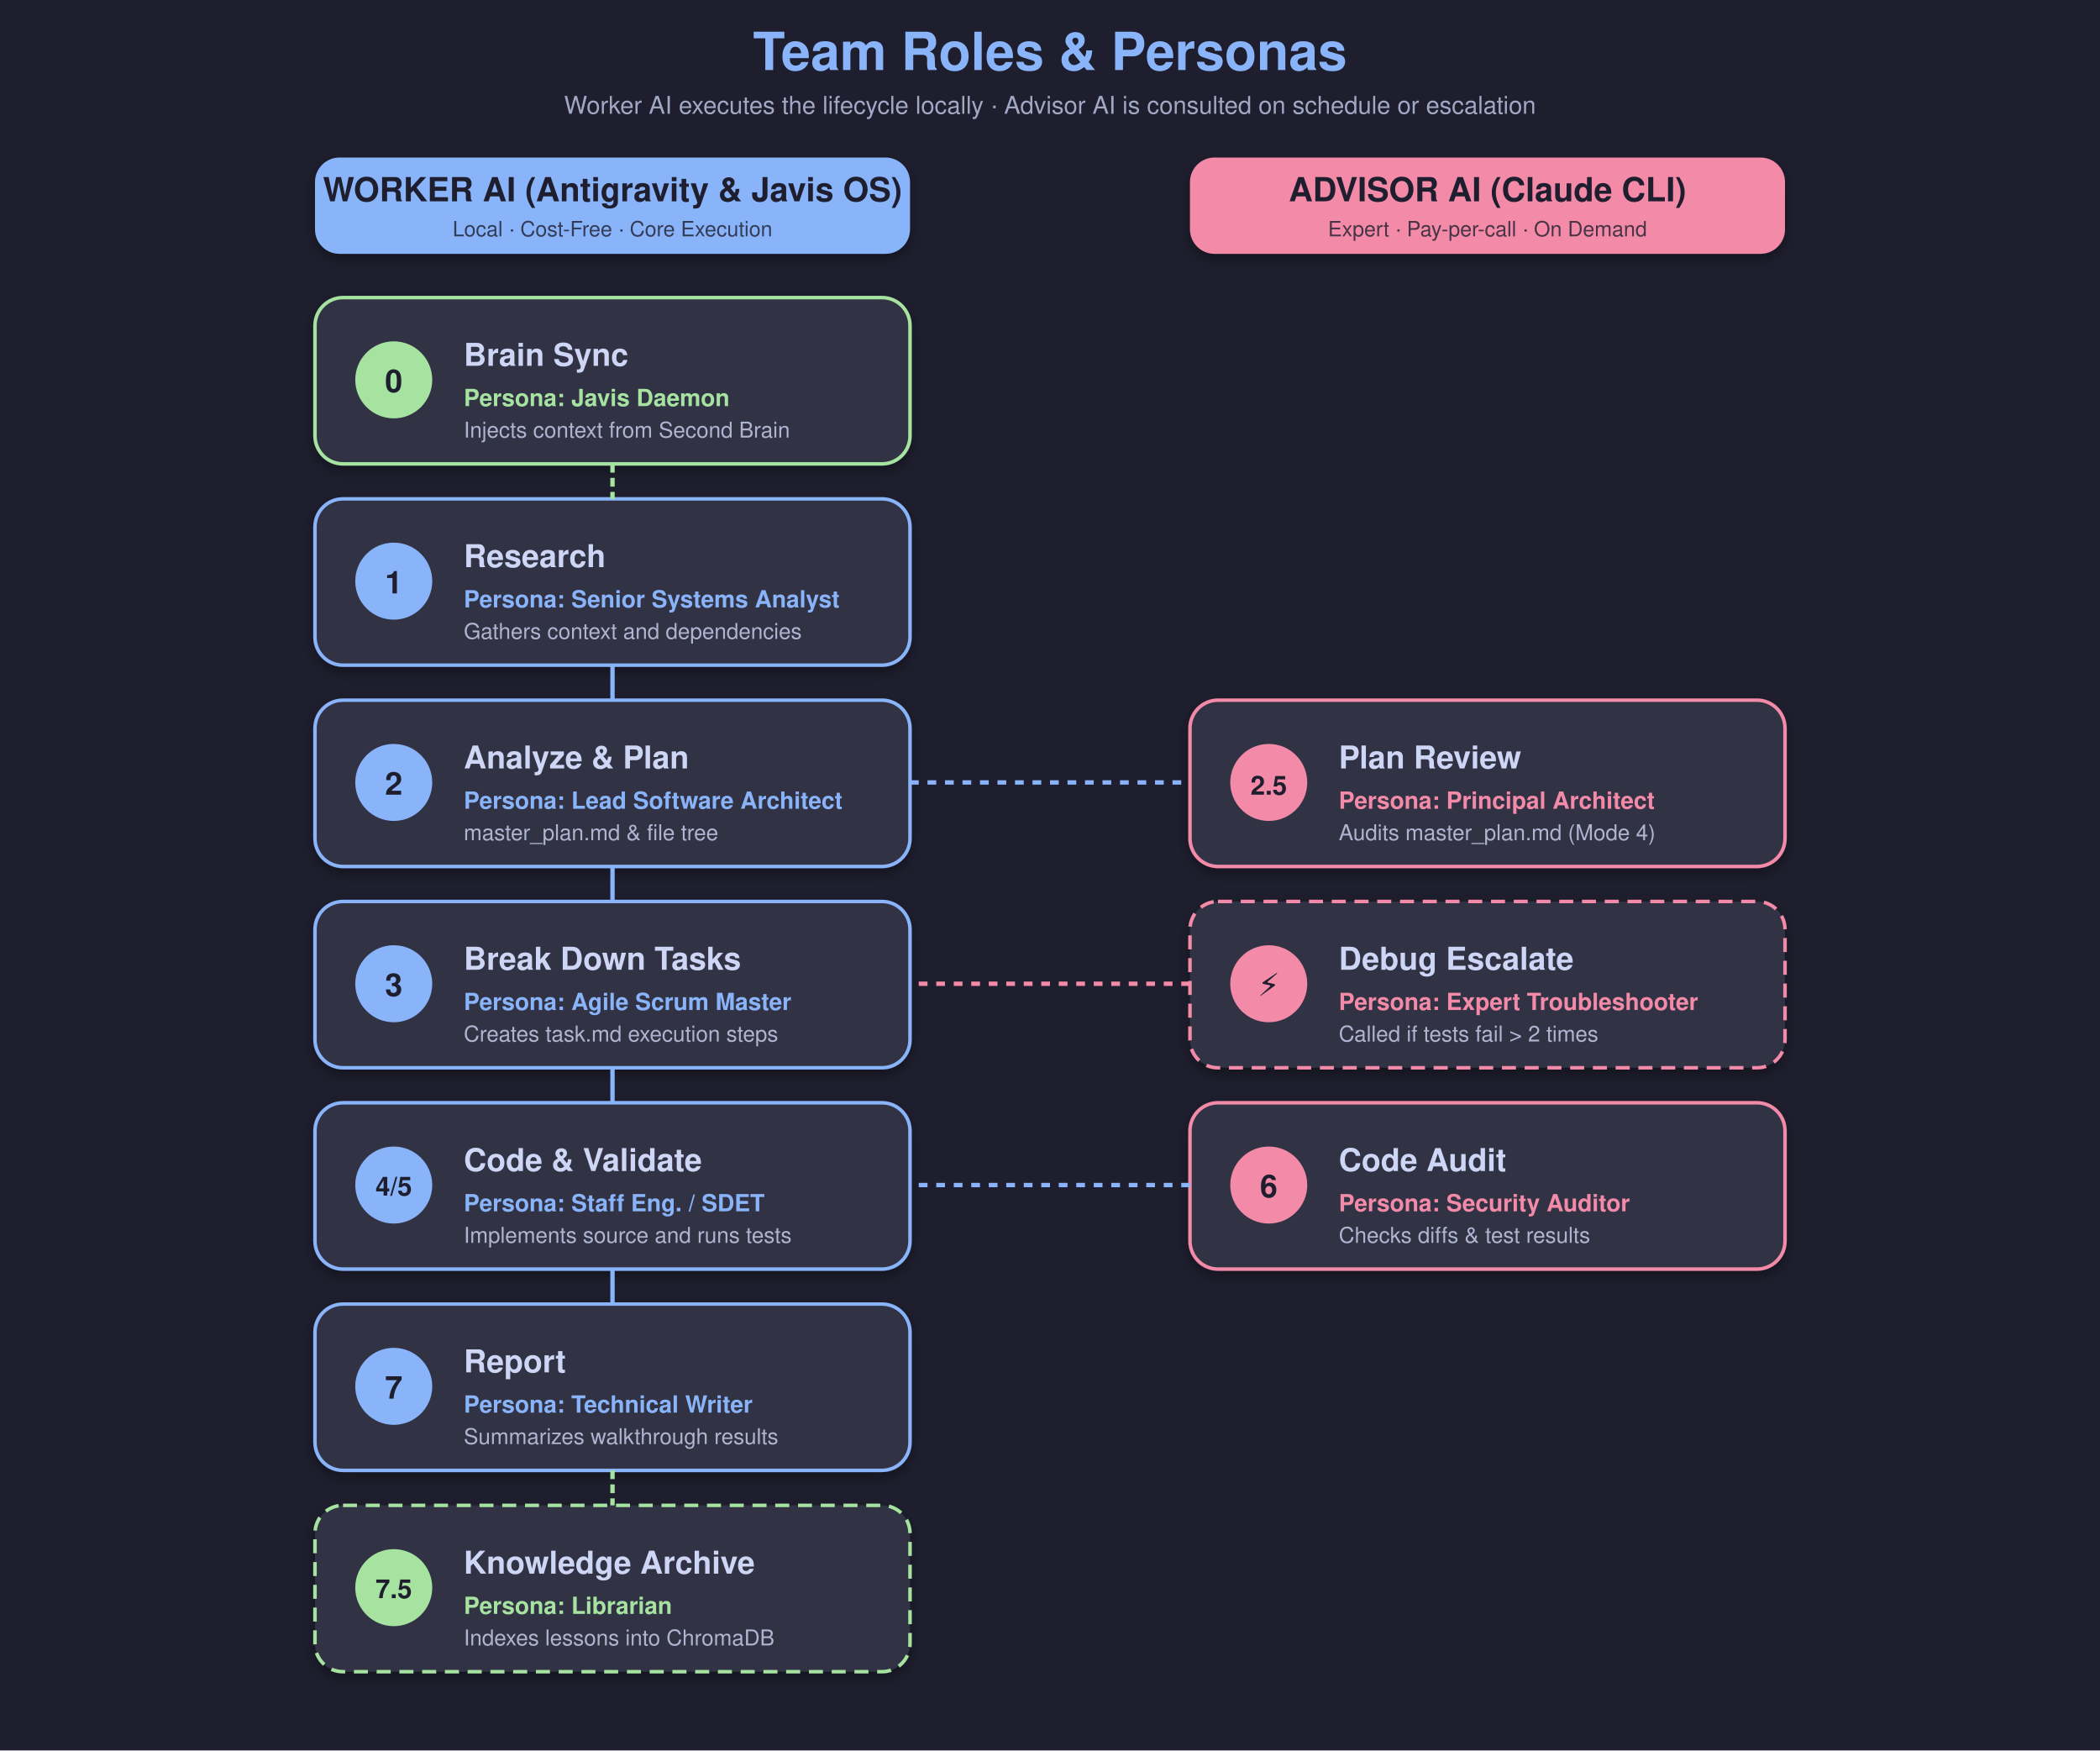
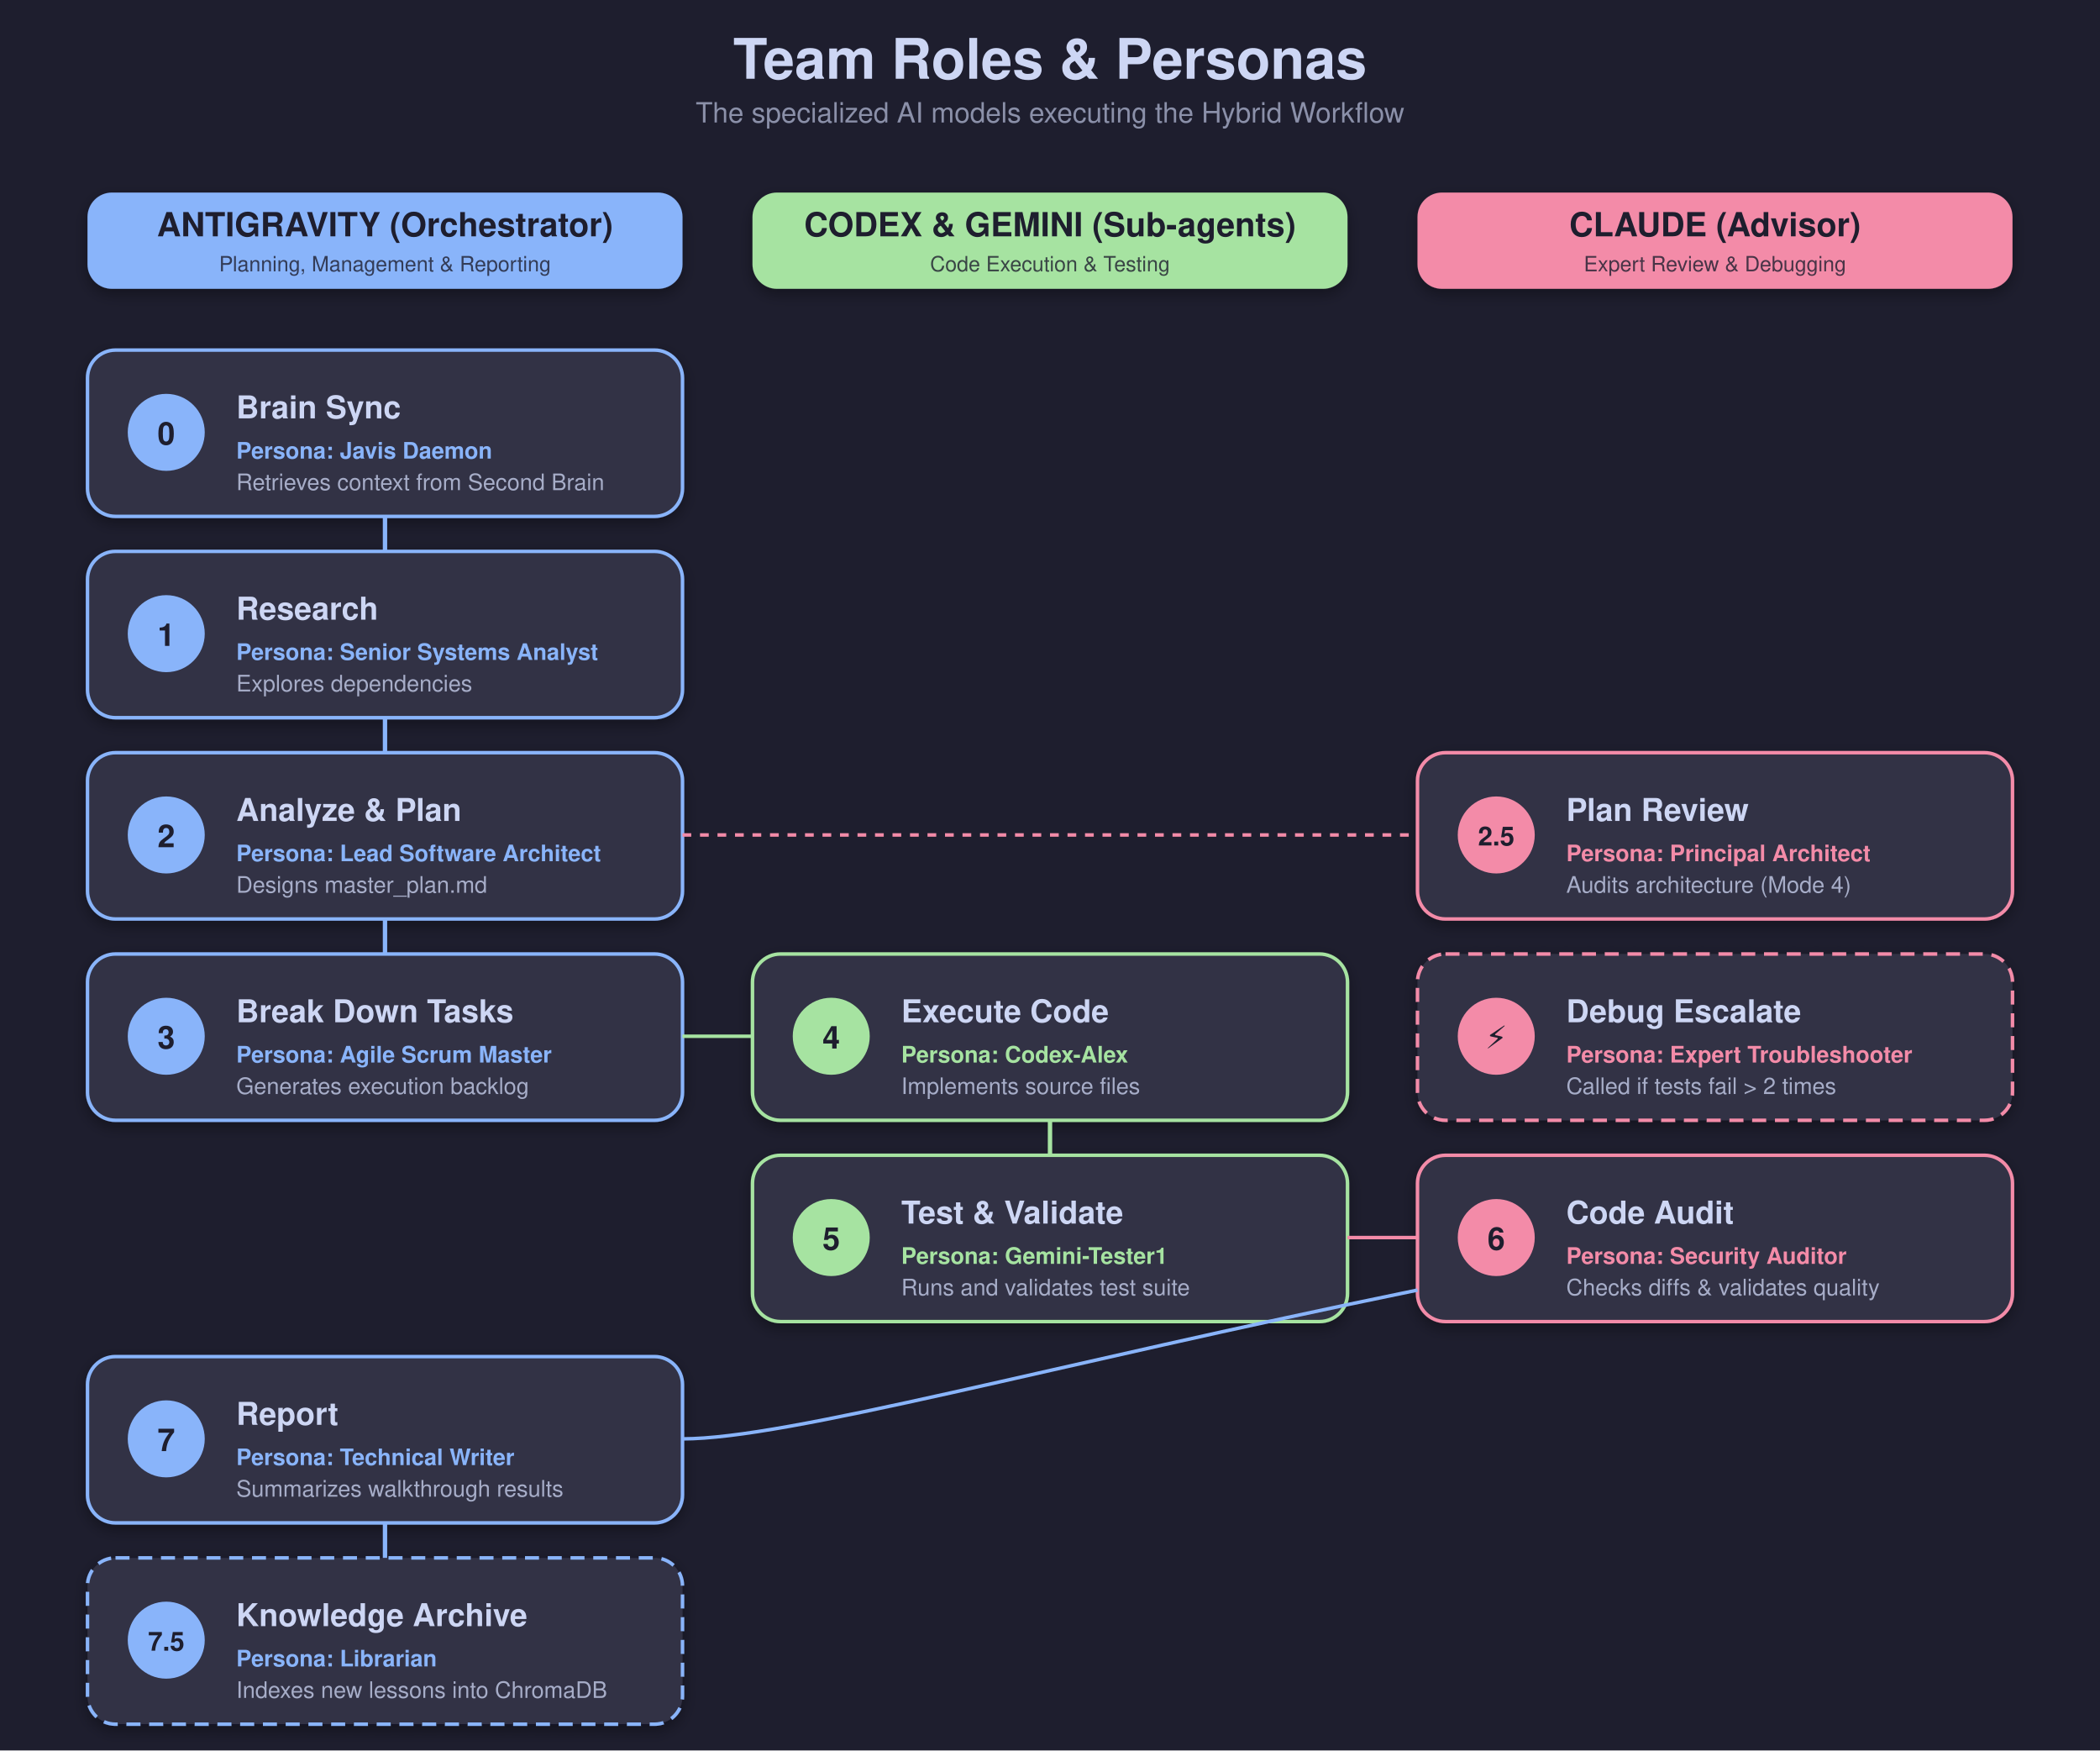
<svg xmlns="http://www.w3.org/2000/svg" viewBox="0 0 1200 1000" font-family="'Segoe UI', Helvetica, Arial, sans-serif">
  <defs>
    <filter id="softShadow" x="-20%" y="-20%" width="140%" height="140%">
      <feDropShadow dx="0" dy="3" stdDeviation="4" flood-color="#000000" flood-opacity="0.35" />
    </filter>
  </defs>
  <rect x="0" y="0" width="1200" height="1000" fill="#1e1e2e" />
-   <text x="600" y="40" text-anchor="middle" font-size="30" font-weight="700" fill="#89b4fa">Team Roles &amp; Personas</text>
-   <text x="600" y="65" text-anchor="middle" font-size="14" fill="#cdd6f4" opacity="0.75">Worker AI executes the lifecycle locally · Advisor AI is consulted on schedule or escalation</text>
-   <rect x="180" y="90" width="340" height="55" rx="14" fill="#89b4fa" filter="url(#softShadow)" />
-   <text x="350" y="115" text-anchor="middle" font-size="19" font-weight="700" fill="#1e1e2e">WORKER AI (Antigravity &amp; Javis OS)</text>
-   <text x="350" y="135" text-anchor="middle" font-size="12" fill="#1e1e2e" opacity="0.8">Local · Cost-Free · Core Execution</text>
-   <rect x="680" y="90" width="340" height="55" rx="14" fill="#f38ba8" filter="url(#softShadow)" />
-   <text x="850" y="115" text-anchor="middle" font-size="19" font-weight="700" fill="#1e1e2e">ADVISOR AI (Claude CLI)</text>
-   <text x="850" y="135" text-anchor="middle" font-size="12" fill="#1e1e2e" opacity="0.8">Expert · Pay-per-call · On Demand</text>
+   <text x="600" y="45" text-anchor="middle" font-size="32" font-weight="700" fill="#cdd6f4">Team Roles &amp; Personas</text>
+   <text x="600" y="70" text-anchor="middle" font-size="16" fill="#a6adc8" opacity="0.8">The specialized AI models executing the Hybrid Workflow</text>
+   <rect x="50" y="110" width="340" height="55" rx="14" fill="#89b4fa" filter="url(#softShadow)" />
+   <text x="220" y="135" text-anchor="middle" font-size="19" font-weight="700" fill="#1e1e2e">ANTIGRAVITY (Orchestrator)</text>
+   <text x="220" y="155" text-anchor="middle" font-size="12" fill="#1e1e2e" opacity="0.8">Planning, Management &amp; Reporting</text>
+   <rect x="430" y="110" width="340" height="55" rx="14" fill="#a6e3a1" filter="url(#softShadow)" />
+   <text x="600" y="135" text-anchor="middle" font-size="19" font-weight="700" fill="#1e1e2e">CODEX &amp; GEMINI (Sub-agents)</text>
+   <text x="600" y="155" text-anchor="middle" font-size="12" fill="#1e1e2e" opacity="0.8">Code Execution &amp; Testing</text>
+   <rect x="810" y="110" width="340" height="55" rx="14" fill="#f38ba8" filter="url(#softShadow)" />
+   <text x="980" y="135" text-anchor="middle" font-size="19" font-weight="700" fill="#1e1e2e">CLAUDE (Advisor)</text>
+   <text x="980" y="155" text-anchor="middle" font-size="12" fill="#1e1e2e" opacity="0.8">Expert Review &amp; Debugging</text>
  <g>
-     <rect x="180" y="170" width="340" height="95" rx="16" fill="#313244" stroke="#a6e3a1" stroke-width="2" filter="url(#softShadow)" />
-     <circle cx="225" cy="217" r="22" fill="#a6e3a1" />
-     <text x="225" y="224" text-anchor="middle" font-size="18" font-weight="700" fill="#1e1e2e">0</text>
-     <text x="265" y="209" font-size="18" font-weight="700" fill="#cdd6f4">Brain Sync</text>
-     <text x="265" y="232" font-size="13.5" fill="#a6e3a1" font-weight="600">Persona: Javis Daemon</text>
-     <text x="265" y="250" font-size="12.5" fill="#cdd6f4" opacity="0.8">Injects context from Second Brain</text>
+     <rect x="50" y="200" width="340" height="95" rx="16" fill="#313244" stroke="#89b4fa" stroke-width="2" filter="url(#softShadow)" />
+     <circle cx="95" cy="247" r="22" fill="#89b4fa" />
+     <text x="95" y="254" text-anchor="middle" font-size="18" font-weight="700" fill="#1e1e2e">0</text>
+     <text x="135" y="239" font-size="18" font-weight="700" fill="#cdd6f4">Brain Sync</text>
+     <text x="135" y="262" font-size="13" font-weight="600" fill="#89b4fa">Persona: Javis Daemon</text>
+     <text x="135" y="280" font-size="13" fill="#cdd6f4" opacity="0.75">Retrieves context from Second Brain</text>
  </g>
  <g>
-     <rect x="180" y="285" width="340" height="95" rx="16" fill="#313244" stroke="#89b4fa" stroke-width="2" filter="url(#softShadow)" />
-     <circle cx="225" cy="332" r="22" fill="#89b4fa" />
-     <text x="225" y="339" text-anchor="middle" font-size="18" font-weight="700" fill="#1e1e2e">1</text>
-     <text x="265" y="324" font-size="18" font-weight="700" fill="#cdd6f4">Research</text>
-     <text x="265" y="347" font-size="13.5" fill="#89b4fa" font-weight="600">Persona: Senior Systems Analyst</text>
-     <text x="265" y="365" font-size="12.5" fill="#cdd6f4" opacity="0.8">Gathers context and dependencies</text>
+     <rect x="50" y="315" width="340" height="95" rx="16" fill="#313244" stroke="#89b4fa" stroke-width="2" filter="url(#softShadow)" />
+     <circle cx="95" cy="362" r="22" fill="#89b4fa" />
+     <text x="95" y="369" text-anchor="middle" font-size="18" font-weight="700" fill="#1e1e2e">1</text>
+     <text x="135" y="354" font-size="18" font-weight="700" fill="#cdd6f4">Research</text>
+     <text x="135" y="377" font-size="13" font-weight="600" fill="#89b4fa">Persona: Senior Systems Analyst</text>
+     <text x="135" y="395" font-size="13" fill="#cdd6f4" opacity="0.75">Explores dependencies</text>
  </g>
  <g>
-     <rect x="180" y="400" width="340" height="95" rx="16" fill="#313244" stroke="#89b4fa" stroke-width="2" filter="url(#softShadow)" />
-     <circle cx="225" cy="447" r="22" fill="#89b4fa" />
-     <text x="225" y="454" text-anchor="middle" font-size="18" font-weight="700" fill="#1e1e2e">2</text>
-     <text x="265" y="439" font-size="18" font-weight="700" fill="#cdd6f4">Analyze &amp; Plan</text>
-     <text x="265" y="462" font-size="13.5" fill="#89b4fa" font-weight="600">Persona: Lead Software Architect</text>
-     <text x="265" y="480" font-size="12.5" fill="#cdd6f4" opacity="0.8">master_plan.md &amp; file tree</text>
+     <rect x="50" y="430" width="340" height="95" rx="16" fill="#313244" stroke="#89b4fa" stroke-width="2" filter="url(#softShadow)" />
+     <circle cx="95" cy="477" r="22" fill="#89b4fa" />
+     <text x="95" y="484" text-anchor="middle" font-size="18" font-weight="700" fill="#1e1e2e">2</text>
+     <text x="135" y="469" font-size="18" font-weight="700" fill="#cdd6f4">Analyze &amp; Plan</text>
+     <text x="135" y="492" font-size="13" font-weight="600" fill="#89b4fa">Persona: Lead Software Architect</text>
+     <text x="135" y="510" font-size="13" fill="#cdd6f4" opacity="0.75">Designs master_plan.md</text>
  </g>
  <g>
-     <rect x="180" y="515" width="340" height="95" rx="16" fill="#313244" stroke="#89b4fa" stroke-width="2" filter="url(#softShadow)" />
-     <circle cx="225" cy="562" r="22" fill="#89b4fa" />
-     <text x="225" y="569" text-anchor="middle" font-size="18" font-weight="700" fill="#1e1e2e">3</text>
-     <text x="265" y="554" font-size="18" font-weight="700" fill="#cdd6f4">Break Down Tasks</text>
-     <text x="265" y="577" font-size="13.5" fill="#89b4fa" font-weight="600">Persona: Agile Scrum Master</text>
-     <text x="265" y="595" font-size="12.5" fill="#cdd6f4" opacity="0.8">Creates task.md execution steps</text>
+     <rect x="50" y="545" width="340" height="95" rx="16" fill="#313244" stroke="#89b4fa" stroke-width="2" filter="url(#softShadow)" />
+     <circle cx="95" cy="592" r="22" fill="#89b4fa" />
+     <text x="95" y="599" text-anchor="middle" font-size="18" font-weight="700" fill="#1e1e2e">3</text>
+     <text x="135" y="584" font-size="18" font-weight="700" fill="#cdd6f4">Break Down Tasks</text>
+     <text x="135" y="607" font-size="13" font-weight="600" fill="#89b4fa">Persona: Agile Scrum Master</text>
+     <text x="135" y="625" font-size="13" fill="#cdd6f4" opacity="0.75">Generates execution backlog</text>
  </g>
  <g>
-     <rect x="180" y="630" width="340" height="95" rx="16" fill="#313244" stroke="#89b4fa" stroke-width="2" filter="url(#softShadow)" />
-     <circle cx="225" cy="677" r="22" fill="#89b4fa" />
-     <text x="225" y="683" text-anchor="middle" font-size="15" font-weight="700" fill="#1e1e2e">4/5</text>
-     <text x="265" y="669" font-size="18" font-weight="700" fill="#cdd6f4">Code &amp; Validate</text>
-     <text x="265" y="692" font-size="13.5" fill="#89b4fa" font-weight="600">Persona: Staff Eng. / SDET</text>
-     <text x="265" y="710" font-size="12.5" fill="#cdd6f4" opacity="0.8">Implements source and runs tests</text>
+     <rect x="50" y="775" width="340" height="95" rx="16" fill="#313244" stroke="#89b4fa" stroke-width="2" filter="url(#softShadow)" />
+     <circle cx="95" cy="822" r="22" fill="#89b4fa" />
+     <text x="95" y="829" text-anchor="middle" font-size="18" font-weight="700" fill="#1e1e2e">7</text>
+     <text x="135" y="814" font-size="18" font-weight="700" fill="#cdd6f4">Report</text>
+     <text x="135" y="837" font-size="13" font-weight="600" fill="#89b4fa">Persona: Technical Writer</text>
+     <text x="135" y="855" font-size="13" fill="#cdd6f4" opacity="0.75">Summarizes walkthrough results</text>
  </g>
  <g>
-     <rect x="180" y="745" width="340" height="95" rx="16" fill="#313244" stroke="#89b4fa" stroke-width="2" filter="url(#softShadow)" />
-     <circle cx="225" cy="792" r="22" fill="#89b4fa" />
-     <text x="225" y="799" text-anchor="middle" font-size="18" font-weight="700" fill="#1e1e2e">7</text>
-     <text x="265" y="784" font-size="18" font-weight="700" fill="#cdd6f4">Report</text>
-     <text x="265" y="807" font-size="13.5" fill="#89b4fa" font-weight="600">Persona: Technical Writer</text>
-     <text x="265" y="825" font-size="12.5" fill="#cdd6f4" opacity="0.8">Summarizes walkthrough results</text>
+     <rect x="50" y="890" width="340" height="95" rx="16" fill="#313244" stroke="#89b4fa" stroke-width="2" stroke-dasharray="8,5" filter="url(#softShadow)" />
+     <circle cx="95" cy="937" r="22" fill="#89b4fa" />
+     <text x="95" y="943" text-anchor="middle" font-size="15" font-weight="700" fill="#1e1e2e">7.5</text>
+     <text x="135" y="929" font-size="18" font-weight="700" fill="#cdd6f4">Knowledge Archive</text>
+     <text x="135" y="952" font-size="13" font-weight="600" fill="#89b4fa">Persona: Librarian</text>
+     <text x="135" y="970" font-size="13" fill="#cdd6f4" opacity="0.75">Indexes new lessons into ChromaDB</text>
  </g>
  <g>
-     <rect x="180" y="860" width="340" height="95" rx="16" fill="#313244" stroke="#a6e3a1" stroke-width="2" stroke-dasharray="8,5" filter="url(#softShadow)" />
-     <circle cx="225" cy="907" r="22" fill="#a6e3a1" />
-     <text x="225" y="913" text-anchor="middle" font-size="15" font-weight="700" fill="#1e1e2e">7.5</text>
-     <text x="265" y="899" font-size="18" font-weight="700" fill="#cdd6f4">Knowledge Archive</text>
-     <text x="265" y="922" font-size="13.5" fill="#a6e3a1" font-weight="600">Persona: Librarian</text>
-     <text x="265" y="940" font-size="12.5" fill="#cdd6f4" opacity="0.8">Indexes lessons into ChromaDB</text>
-   </g>
-   <line x1="350" y1="265" x2="350" y2="285" stroke="#a6e3a1" stroke-width="2.5" stroke-dasharray="5,3" />
-   <line x1="350" y1="380" x2="350" y2="400" stroke="#89b4fa" stroke-width="2.5" />
-   <line x1="350" y1="495" x2="350" y2="515" stroke="#89b4fa" stroke-width="2.5" />
-   <line x1="350" y1="610" x2="350" y2="630" stroke="#89b4fa" stroke-width="2.5" />
-   <line x1="350" y1="725" x2="350" y2="745" stroke="#89b4fa" stroke-width="2.5" />
-   <line x1="350" y1="840" x2="350" y2="860" stroke="#a6e3a1" stroke-width="2.5" stroke-dasharray="5,3" />
-   <g>
-     <rect x="680" y="400" width="340" height="95" rx="16" fill="#313244" stroke="#f38ba8" stroke-width="2" filter="url(#softShadow)" />
-     <circle cx="725" cy="447" r="22" fill="#f38ba8" />
-     <text x="725" y="454" text-anchor="middle" font-size="15" font-weight="700" fill="#1e1e2e">2.5</text>
-     <text x="765" y="439" font-size="18" font-weight="700" fill="#cdd6f4">Plan Review</text>
-     <text x="765" y="462" font-size="13.5" fill="#f38ba8" font-weight="600">Persona: Principal Architect</text>
-     <text x="765" y="480" font-size="12.5" fill="#cdd6f4" opacity="0.8">Audits master_plan.md (Mode 4)</text>
+     <rect x="430" y="545" width="340" height="95" rx="16" fill="#313244" stroke="#a6e3a1" stroke-width="2" filter="url(#softShadow)" />
+     <circle cx="475" cy="592" r="22" fill="#a6e3a1" />
+     <text x="475" y="599" text-anchor="middle" font-size="18" font-weight="700" fill="#1e1e2e">4</text>
+     <text x="515" y="584" font-size="18" font-weight="700" fill="#cdd6f4">Execute Code</text>
+     <text x="515" y="607" font-size="13" font-weight="600" fill="#a6e3a1">Persona: Codex-Alex</text>
+     <text x="515" y="625" font-size="13" fill="#cdd6f4" opacity="0.75">Implements source files</text>
  </g>
  <g>
-     <rect x="680" y="515" width="340" height="95" rx="16" fill="#313244" stroke="#f38ba8" stroke-width="2" stroke-dasharray="8,5" filter="url(#softShadow)" />
-     <circle cx="725" cy="562" r="22" fill="#f38ba8" />
-     <text x="725" y="569" text-anchor="middle" font-size="18" font-weight="700" fill="#1e1e2e">⚡</text>
-     <text x="765" y="554" font-size="18" font-weight="700" fill="#cdd6f4">Debug Escalate</text>
-     <text x="765" y="577" font-size="13.5" fill="#f38ba8" font-weight="600">Persona: Expert Troubleshooter</text>
-     <text x="765" y="595" font-size="12.5" fill="#cdd6f4" opacity="0.8">Called if tests fail &gt; 2 times</text>
+     <rect x="430" y="660" width="340" height="95" rx="16" fill="#313244" stroke="#a6e3a1" stroke-width="2" filter="url(#softShadow)" />
+     <circle cx="475" cy="707" r="22" fill="#a6e3a1" />
+     <text x="475" y="714" text-anchor="middle" font-size="18" font-weight="700" fill="#1e1e2e">5</text>
+     <text x="515" y="699" font-size="18" font-weight="700" fill="#cdd6f4">Test &amp; Validate</text>
+     <text x="515" y="722" font-size="13" font-weight="600" fill="#a6e3a1">Persona: Gemini-Tester1</text>
+     <text x="515" y="740" font-size="13" fill="#cdd6f4" opacity="0.75">Runs and validates test suite</text>
  </g>
  <g>
-     <rect x="680" y="630" width="340" height="95" rx="16" fill="#313244" stroke="#f38ba8" stroke-width="2" filter="url(#softShadow)" />
-     <circle cx="725" cy="677" r="22" fill="#f38ba8" />
-     <text x="725" y="684" text-anchor="middle" font-size="18" font-weight="700" fill="#1e1e2e">6</text>
-     <text x="765" y="669" font-size="18" font-weight="700" fill="#cdd6f4">Code Audit</text>
-     <text x="765" y="692" font-size="13.5" fill="#f38ba8" font-weight="600">Persona: Security Auditor</text>
-     <text x="765" y="710" font-size="12.5" fill="#cdd6f4" opacity="0.8">Checks diffs &amp; test results</text>
+     <rect x="810" y="430" width="340" height="95" rx="16" fill="#313244" stroke="#f38ba8" stroke-width="2" filter="url(#softShadow)" />
+     <circle cx="855" cy="477" r="22" fill="#f38ba8" />
+     <text x="855" y="483" text-anchor="middle" font-size="15" font-weight="700" fill="#1e1e2e">2.5</text>
+     <text x="895" y="469" font-size="18" font-weight="700" fill="#cdd6f4">Plan Review</text>
+     <text x="895" y="492" font-size="13" font-weight="600" fill="#f38ba8">Persona: Principal Architect</text>
+     <text x="895" y="510" font-size="13" fill="#cdd6f4" opacity="0.75">Audits architecture (Mode 4)</text>
  </g>
-   <line x1="520" y1="447" x2="680" y2="447" stroke="#89b4fa" stroke-width="2.5" stroke-dasharray="5,5" />
-   <line x1="680" y1="562" x2="520" y2="562" stroke="#f38ba8" stroke-width="2.5" stroke-dasharray="5,5" />
-   <line x1="680" y1="677" x2="520" y2="677" stroke="#89b4fa" stroke-width="2.5" stroke-dasharray="5,5" />
+   <g>
+     <rect x="810" y="545" width="340" height="95" rx="16" fill="#313244" stroke="#f38ba8" stroke-width="2" stroke-dasharray="8,5" filter="url(#softShadow)" />
+     <circle cx="855" cy="592" r="22" fill="#f38ba8" />
+     <text x="855" y="599" text-anchor="middle" font-size="18" font-weight="700" fill="#1e1e2e">⚡</text>
+     <text x="895" y="584" font-size="18" font-weight="700" fill="#cdd6f4">Debug Escalate</text>
+     <text x="895" y="607" font-size="13" font-weight="600" fill="#f38ba8">Persona: Expert Troubleshooter</text>
+     <text x="895" y="625" font-size="13" fill="#cdd6f4" opacity="0.75">Called if tests fail &gt; 2 times</text>
+   </g>
+   <g>
+     <rect x="810" y="660" width="340" height="95" rx="16" fill="#313244" stroke="#f38ba8" stroke-width="2" filter="url(#softShadow)" />
+     <circle cx="855" cy="707" r="22" fill="#f38ba8" />
+     <text x="855" y="714" text-anchor="middle" font-size="18" font-weight="700" fill="#1e1e2e">6</text>
+     <text x="895" y="699" font-size="18" font-weight="700" fill="#cdd6f4">Code Audit</text>
+     <text x="895" y="722" font-size="13" font-weight="600" fill="#f38ba8">Persona: Security Auditor</text>
+     <text x="895" y="740" font-size="13" fill="#cdd6f4" opacity="0.75">Checks diffs &amp; validates quality</text>
+   </g>
+   <line x1="220" y1="295" x2="220" y2="315" stroke="#89b4fa" stroke-width="2.5" />
+   <line x1="220" y1="410" x2="220" y2="430" stroke="#89b4fa" stroke-width="2.5" />
+   <line x1="220" y1="525" x2="220" y2="545" stroke="#89b4fa" stroke-width="2.5" />
+   <line x1="220" y1="870" x2="220" y2="890" stroke="#89b4fa" stroke-width="2.5" />
+   <path d="M 390 477 L 810 477" stroke="#f38ba8" stroke-width="2" stroke-dasharray="5,5" fill="none" />
+   <path d="M 390 592 L 430 592" stroke="#a6e3a1" stroke-width="2" fill="none" />
+   <line x1="600" y1="640" x2="600" y2="660" stroke="#a6e3a1" stroke-width="2.5" />
+   <path d="M 770 707 L 810 707" stroke="#f38ba8" stroke-width="2" fill="none" />
+   <path d="M 810 737 C 600 780 450 822 390 822" stroke="#89b4fa" stroke-width="2" fill="none" />
</svg>
